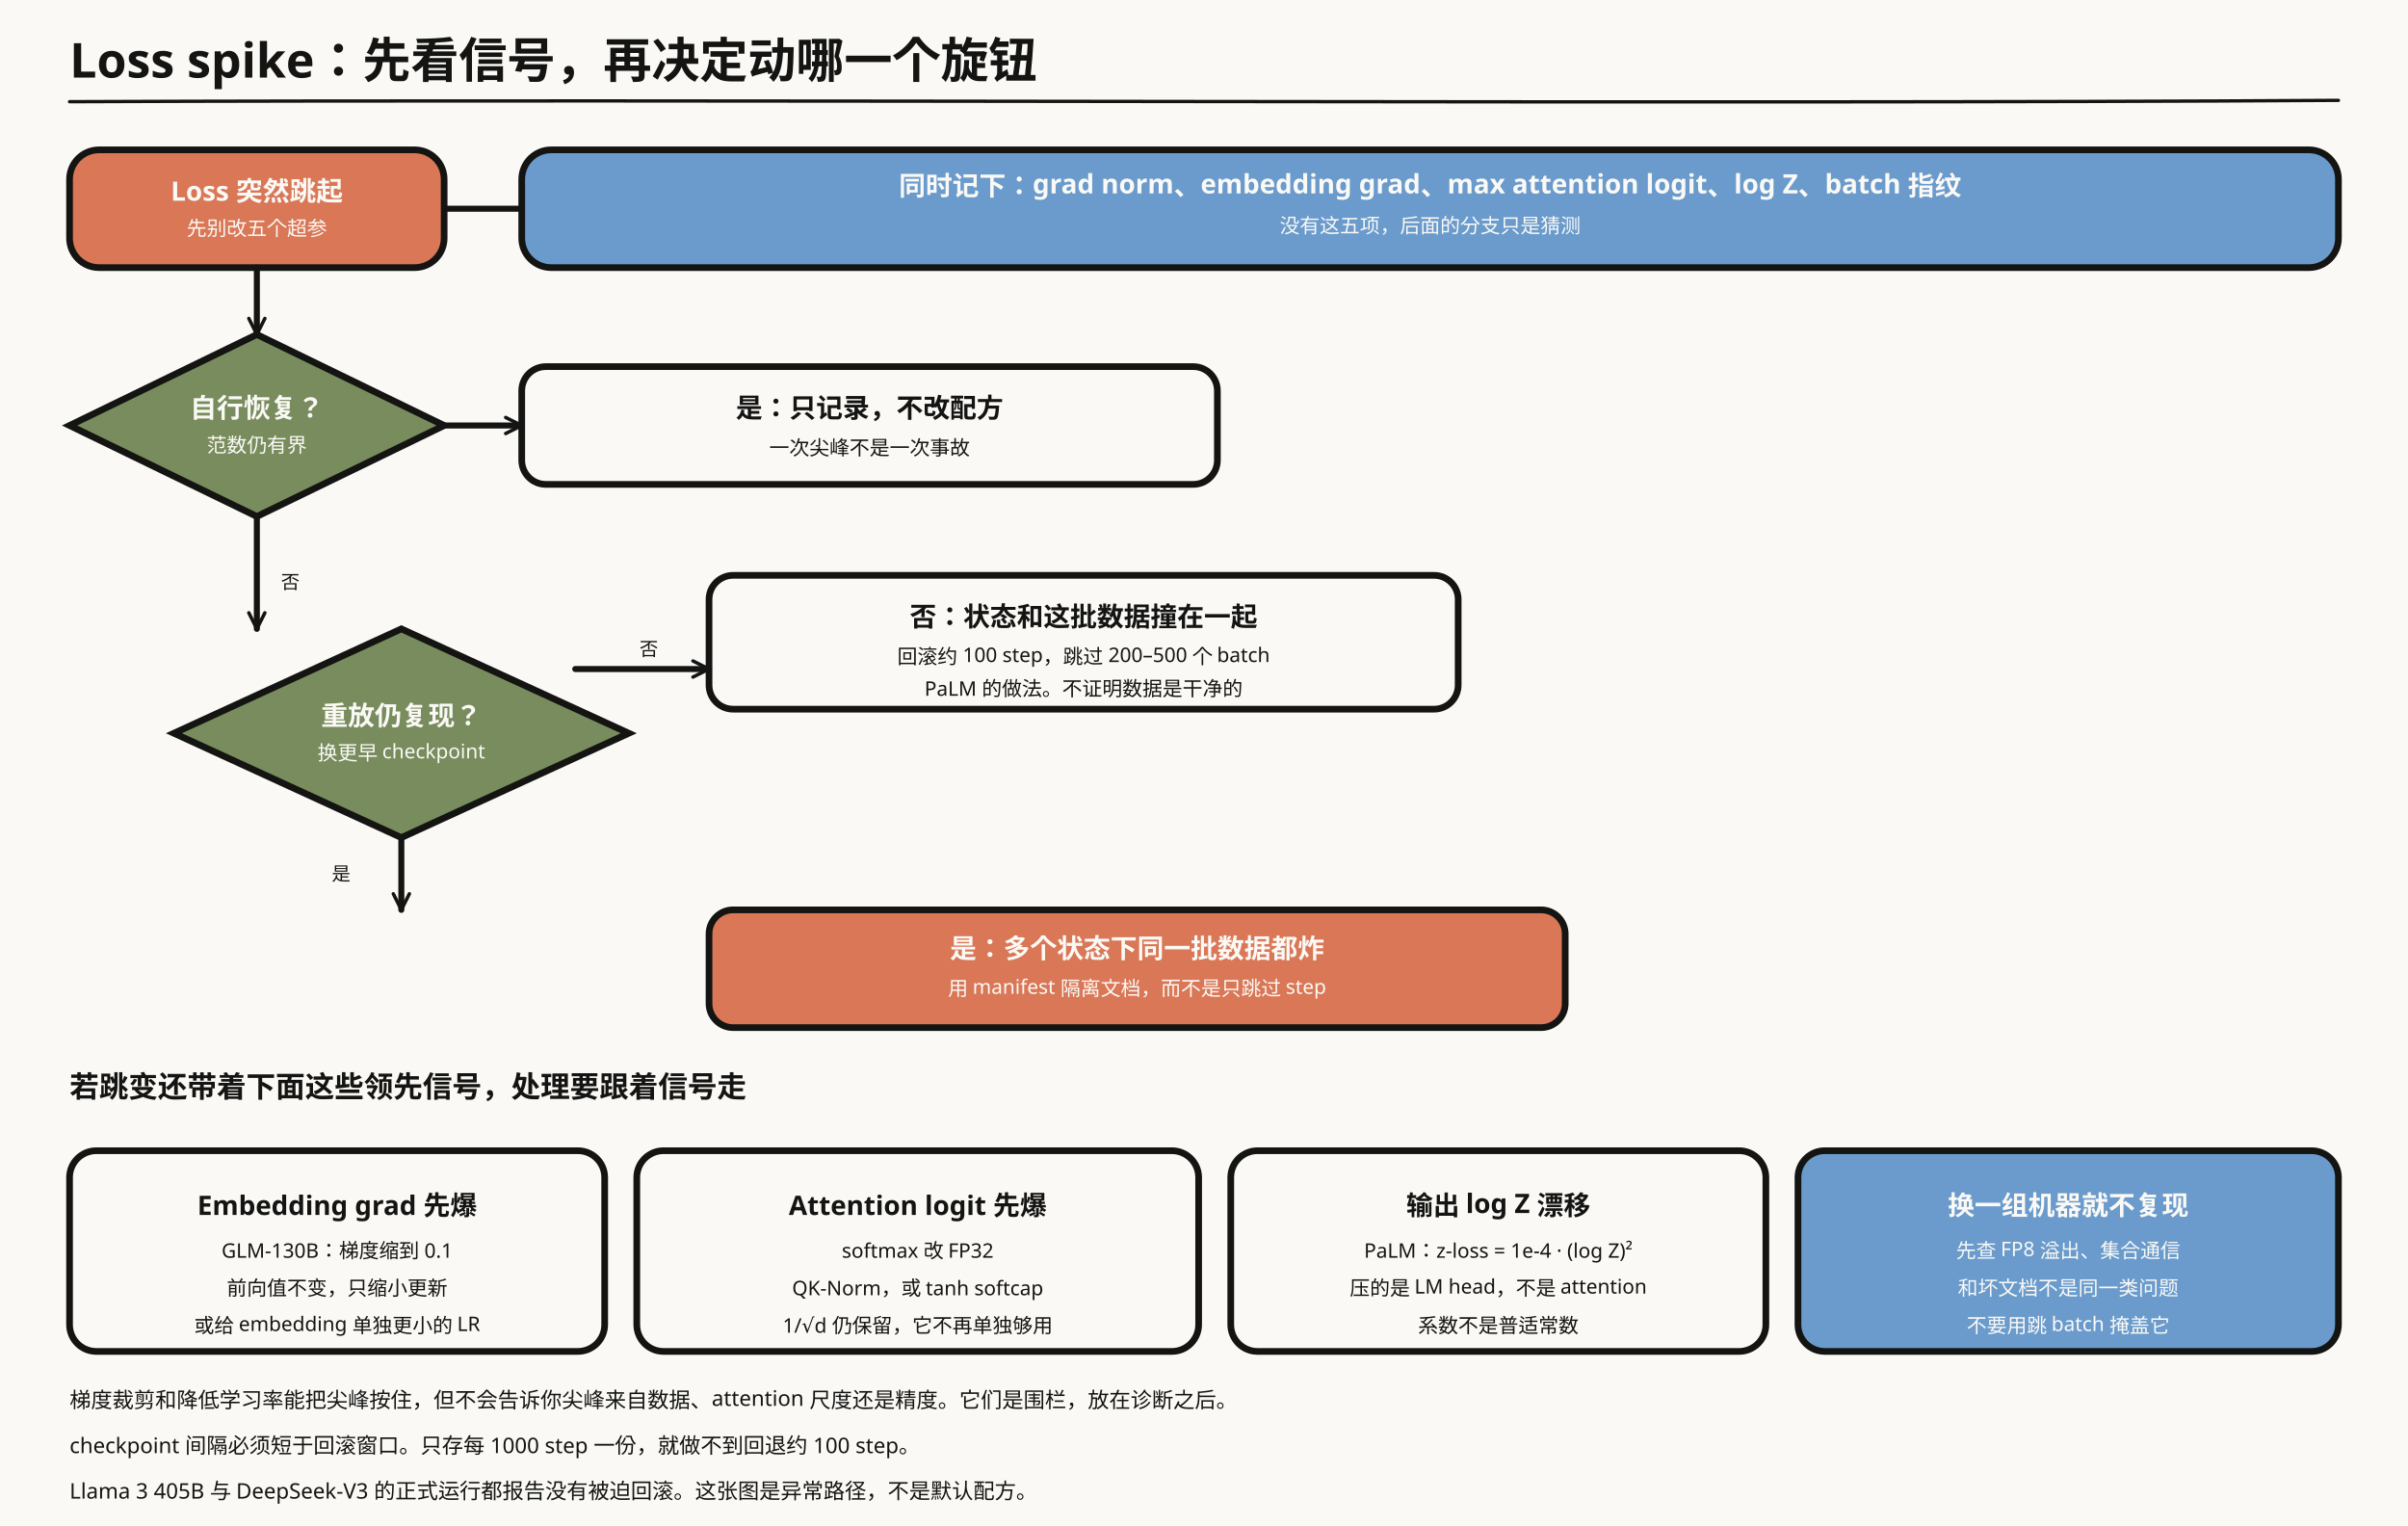
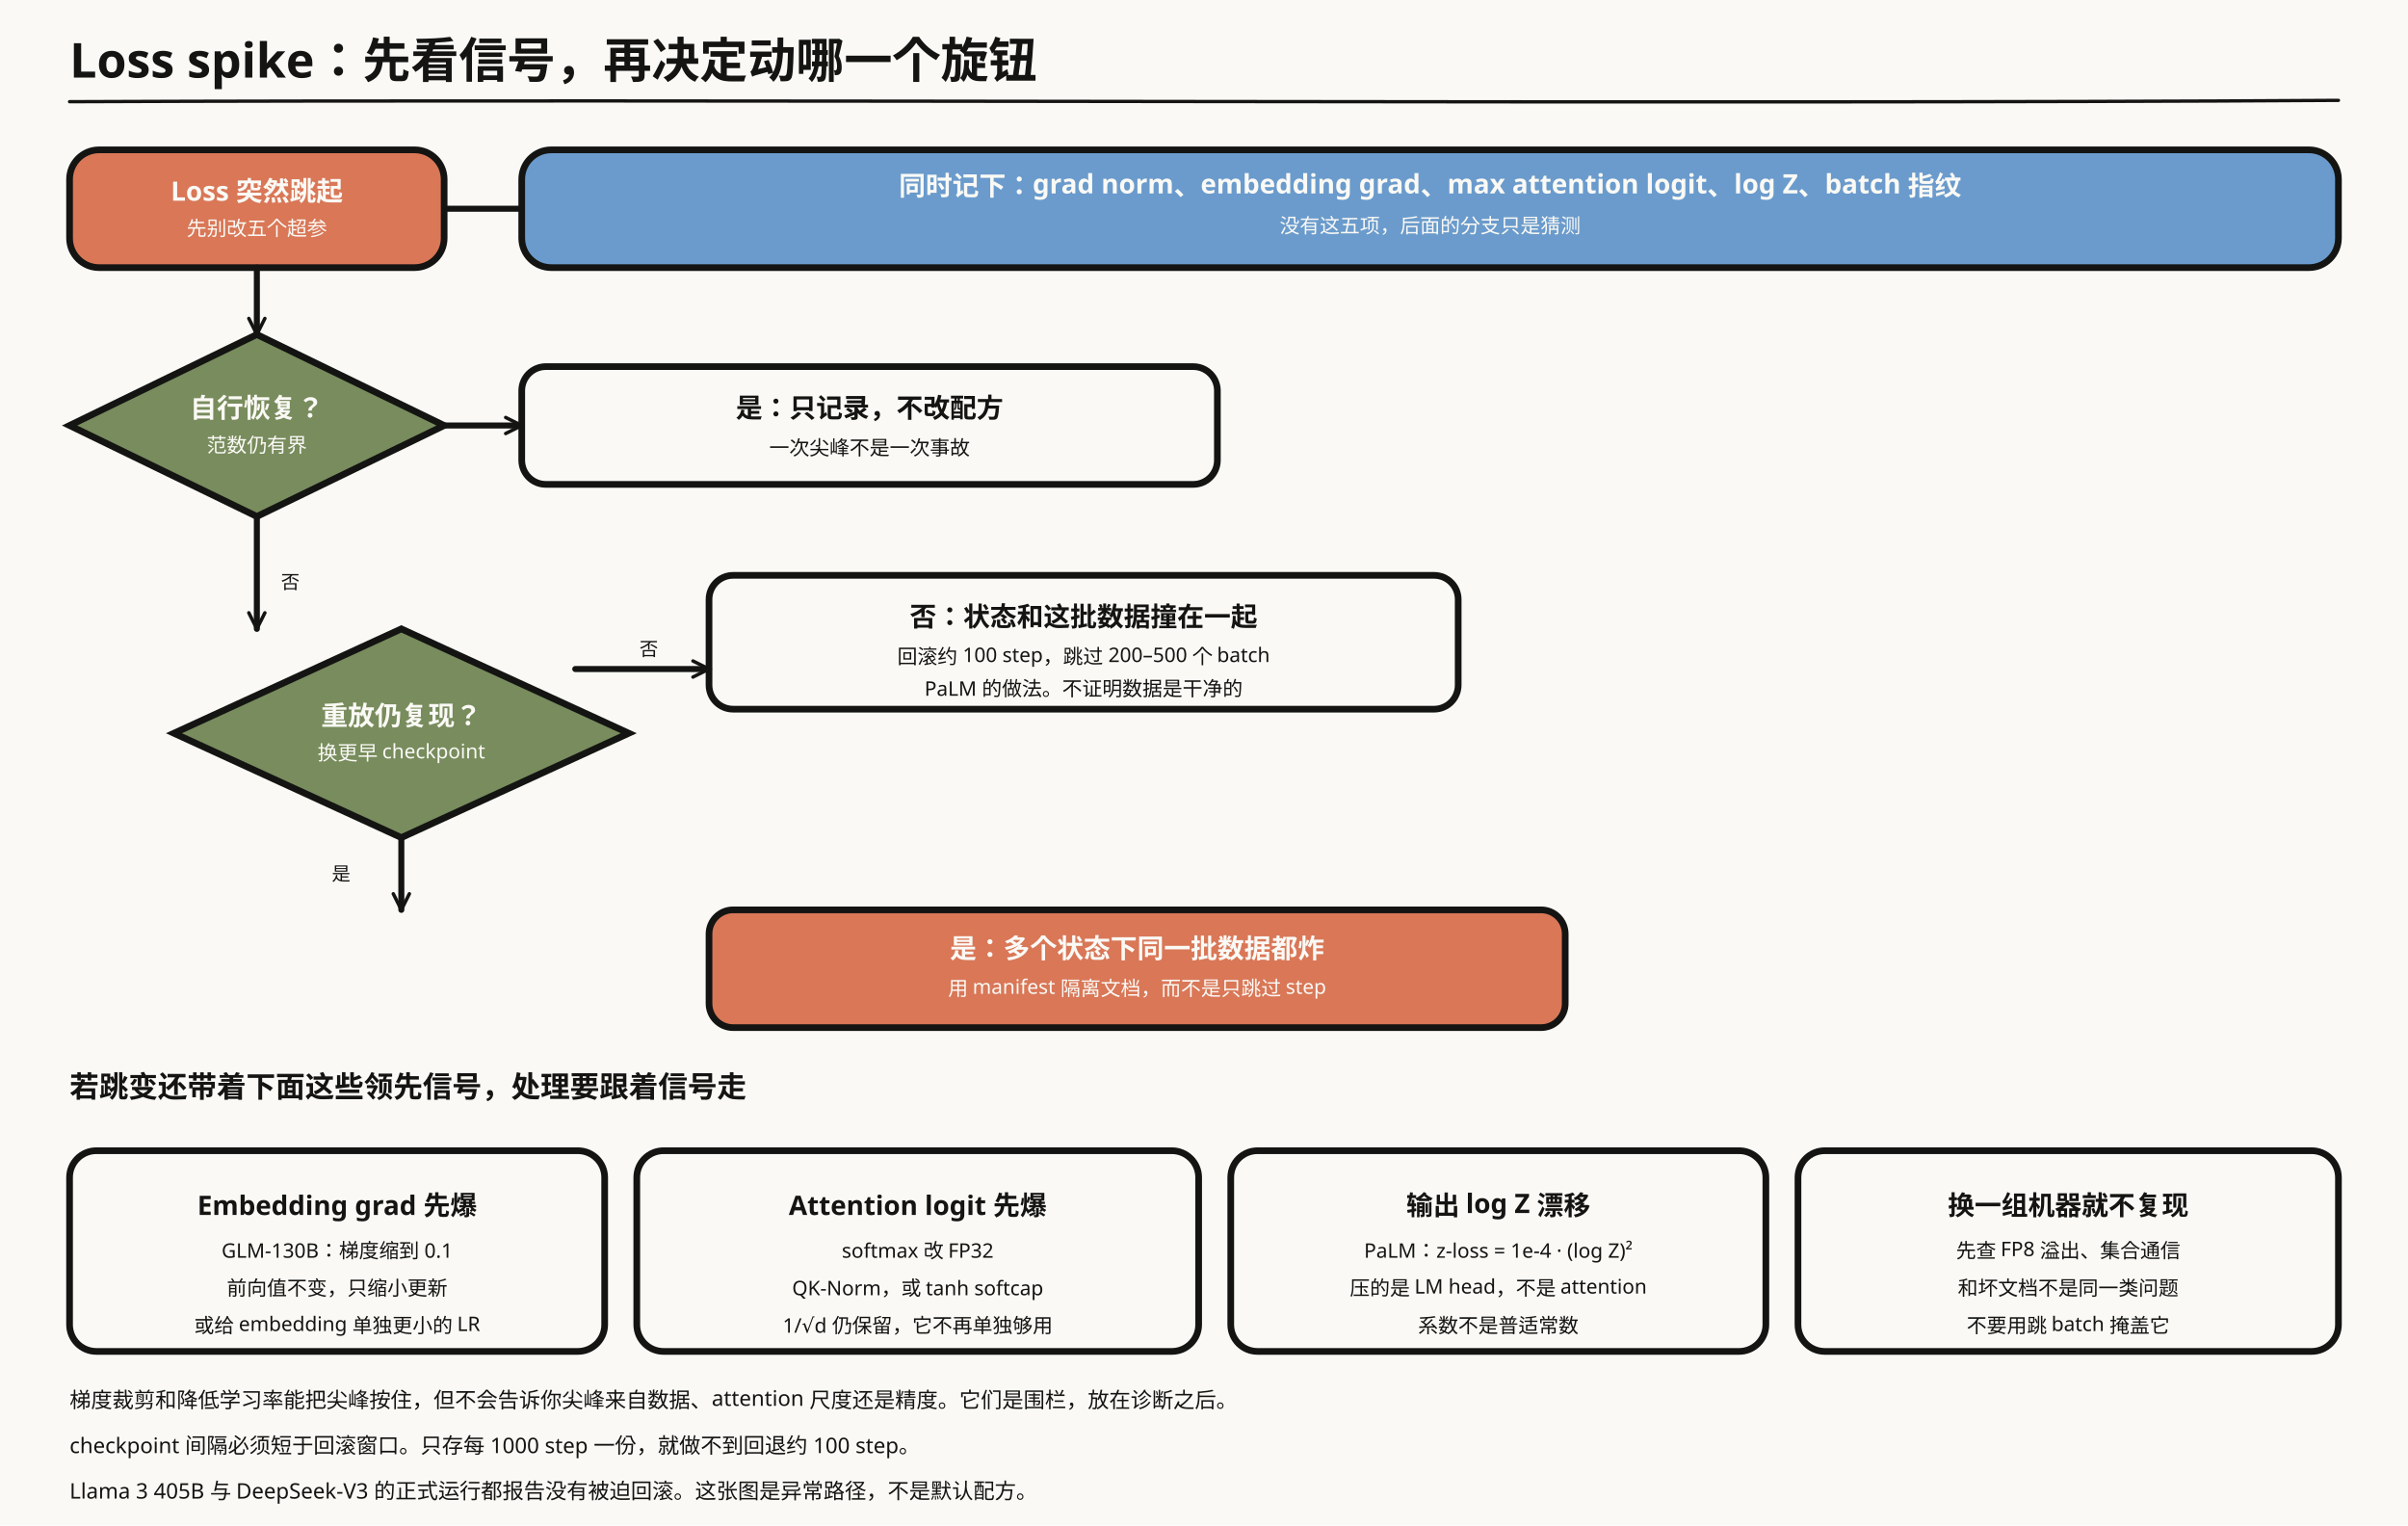
<svg xmlns="http://www.w3.org/2000/svg" viewBox="0 0 1800 1140" role="img" aria-labelledby="title desc">
  <defs>
    <style>
      .bg{fill:#FAF9F5}.ink{fill:none;stroke:#141413;stroke-linecap:round;stroke-linejoin:round}
      .ivory{fill:#FAF9F5;stroke:#141413;stroke-width:5}
      .orange{fill:#D97757;stroke:#141413;stroke-width:5}
      .blue{fill:#6A9BCC;stroke:#141413;stroke-width:5}
      .green{fill:#788C5D;stroke:#141413;stroke-width:5}
      .panel{fill:#FAF9F5;stroke:#141413;stroke-width:5}
      .flow{fill:none;stroke:#141413;stroke-width:4.5;stroke-linecap:round;stroke-linejoin:round}
-       .grad{fill:none;stroke:#D97757;stroke-width:4;stroke-dasharray:10 9;stroke-linecap:round;stroke-linejoin:round}
+       .grad{fill:none;stroke:#141413;stroke-width:4;stroke-dasharray:10 9;stroke-linecap:round;stroke-linejoin:round}
      .dash{fill:none;stroke:#141413;stroke-width:3.5;stroke-dasharray:9 8;stroke-linecap:round}
-       .title{font:700 36px Poppins,'Hiragino Sans GB','PingFang SC',sans-serif;fill:#141413}
-       .head{font:700 22px Poppins,'Hiragino Sans GB','PingFang SC',sans-serif;fill:#141413}
-       .label{font:600 20px Poppins,'Hiragino Sans GB','PingFang SC',sans-serif;fill:#141413;text-anchor:middle}
-       .on{font:600 20px Poppins,'Hiragino Sans GB','PingFang SC',sans-serif;fill:#FAF9F5;text-anchor:middle}
-       .small{font:500 15px Poppins,'Hiragino Sans GB','PingFang SC',sans-serif;fill:#141413;text-anchor:middle}
-       .sd{font:500 15px Poppins,'Hiragino Sans GB','PingFang SC',sans-serif;fill:#FAF9F5;text-anchor:middle}
-       .note{font:500 16px Poppins,'Hiragino Sans GB','PingFang SC',sans-serif;fill:#141413}
-       .axis{font:500 14px Poppins,'Hiragino Sans GB','PingFang SC',sans-serif;fill:#141413}
+       .title{font-family:Poppins,'Hiragino Sans GB','PingFang SC',sans-serif;font-weight:700;font-size:36px;fill:#141413}
+       .head{font-family:Poppins,'Hiragino Sans GB','PingFang SC',sans-serif;font-weight:700;font-size:22px;fill:#141413}
+       .label{font-family:Poppins,'Hiragino Sans GB','PingFang SC',sans-serif;font-weight:600;font-size:20px;fill:#141413;text-anchor:middle}
+       .on{font-family:Poppins,'Hiragino Sans GB','PingFang SC',sans-serif;font-weight:600;font-size:20px;fill:#FAF9F5;text-anchor:middle}
+       .small{font-family:Poppins,'Hiragino Sans GB','PingFang SC',sans-serif;font-weight:500;font-size:15px;fill:#141413;text-anchor:middle}
+       .sd{font-family:Poppins,'Hiragino Sans GB','PingFang SC',sans-serif;font-weight:500;font-size:15px;fill:#FAF9F5;text-anchor:middle}
+       .note{font-family:Poppins,'Hiragino Sans GB','PingFang SC',sans-serif;font-weight:500;font-size:16px;fill:#141413}
+       .axis{font-family:Poppins,'Hiragino Sans GB','PingFang SC',sans-serif;font-weight:500;font-size:14px;fill:#141413}
    </style>
    <marker id="arrow" markerWidth="16" markerHeight="16" refX="14" refY="8" orient="auto" markerUnits="userSpaceOnUse">
      <path d="M2 2L14 8L2 14" fill="none" stroke="#141413" stroke-width="2.6" stroke-linecap="round" stroke-linejoin="round" />
    </marker>
    <marker id="arrowO" markerWidth="16" markerHeight="16" refX="14" refY="8" orient="auto" markerUnits="userSpaceOnUse">
-       <path d="M2 2L14 8L2 14" fill="none" stroke="#D97757" stroke-width="2.6" stroke-linecap="round" stroke-linejoin="round" />
+       <path d="M2 2L14 8L2 14" fill="none" stroke="#141413" stroke-width="2.6" stroke-linecap="round" stroke-linejoin="round" />
    </marker>
  </defs>
  <rect class="bg" width="1800" height="1140" />
  <text class="title" x="52" y="58">Loss spike：先看信号，再决定动哪一个旋钮</text>
  <path class="ink" d="M52 76C520 74 1280 78 1748 75" stroke-width="2.5" />
  <rect class="orange" x="52" y="112" width="280" height="88" rx="22" />
  <text class="on" x="192" y="150">Loss 突然跳起</text>
  <text class="sd" x="192" y="176">先别改五个超参</text>
  <rect class="blue" x="390" y="112" width="1358" height="88" rx="22" />
  <text class="on" x="1069" y="146">同时记下：grad norm、embedding grad、max attention logit、log Z、batch 指纹</text>
  <text class="sd" x="1069" y="174">没有这五项，后面的分支只是猜测</text>
  <path class="flow" d="M192 200V250" marker-end="url(#arrow)" />
  <path class="flow" d="M390 156H332" />
  <g>
    <polygon points="192,250 332,318 192,386 52,318" class="green" />
    <text class="on" x="192" y="312">自行恢复？</text>
    <text class="sd" x="192" y="338">范数仍有界</text>
    <rect class="ivory" x="390" y="274" width="520" height="88" rx="18" />
    <text class="label" x="650" y="312">是：只记录，不改配方</text>
    <text class="small" x="650" y="340">一次尖峰不是一次事故</text>
    <path class="flow" d="M332 318H390" marker-end="url(#arrow)" />
  </g>
  <path class="flow" d="M192 386V470" marker-end="url(#arrow)" />
  <text class="axis" x="210" y="440">否</text>
  <polygon points="300,470 470,548 300,626 130,548" class="green" />
  <text class="on" x="300" y="542">重放仍复现？</text>
  <text class="sd" x="300" y="568">换更早 checkpoint</text>
  <rect class="ivory" x="530" y="430" width="560" height="100" rx="18" />
  <text class="label" x="810" y="468">否：状态和这批数据撞在一起</text>
  <text class="small" x="810" y="496">回滚约 100 step，跳过 200–500 个 batch</text>
  <text class="small" x="810" y="520">PaLM 的做法。不证明数据是干净的</text>
  <path class="flow" d="M430 500H530" marker-end="url(#arrow)" />
  <text class="axis" x="478" y="490">否</text>
  <rect class="orange" x="530" y="680" width="640" height="88" rx="18" />
  <text class="on" x="850" y="716">是：多个状态下同一批数据都炸</text>
  <text class="sd" x="850" y="744">用 manifest 隔离文档，而不是只跳过 step</text>
  <path class="flow" d="M300 626V680" marker-end="url(#arrow)" />
  <text class="axis" x="248" y="658">是</text>
  <text class="head" x="52" y="820">若跳变还带着下面这些领先信号，处理要跟着信号走</text>
  <rect class="ivory" x="52" y="860" width="400" height="150" rx="20" />
  <text class="label" x="252" y="908">Embedding grad 先爆</text>
  <text class="small" x="252" y="940">GLM-130B：梯度缩到 0.1</text>
  <text class="small" x="252" y="968">前向值不变，只缩小更新</text>
  <text class="small" x="252" y="996">或给 embedding 单独更小的 LR</text>
  <rect class="ivory" x="476" y="860" width="420" height="150" rx="20" />
  <text class="label" x="686" y="908">Attention logit 先爆</text>
  <text class="small" x="686" y="940">softmax 改 FP32</text>
  <text class="small" x="686" y="968">QK-Norm，或 tanh softcap</text>
  <text class="small" x="686" y="996">1/√d 仍保留，它不再单独够用</text>
  <rect class="ivory" x="920" y="860" width="400" height="150" rx="20" />
  <text class="label" x="1120" y="908">输出 log Z 漂移</text>
  <text class="small" x="1120" y="940">PaLM：z-loss = 1e-4 · (log Z)²</text>
  <text class="small" x="1120" y="968">压的是 LM head，不是 attention</text>
  <text class="small" x="1120" y="996">系数不是普适常数</text>
-   <rect class="blue" x="1344" y="860" width="404" height="150" rx="20" />
-   <text class="on" x="1546" y="908">换一组机器就不复现</text>
-   <text class="sd" x="1546" y="940">先查 FP8 溢出、集合通信</text>
-   <text class="sd" x="1546" y="968">和坏文档不是同一类问题</text>
-   <text class="sd" x="1546" y="996">不要用跳 batch 掩盖它</text>
+   <rect class="ivory" x="1344" y="860" width="404" height="150" rx="20" />
+   <text class="label" x="1546" y="908">换一组机器就不复现</text>
+   <text class="small" x="1546" y="940">先查 FP8 溢出、集合通信</text>
+   <text class="small" x="1546" y="968">和坏文档不是同一类问题</text>
+   <text class="small" x="1546" y="996">不要用跳 batch 掩盖它</text>
  <text class="note" x="52" y="1052">梯度裁剪和降低学习率能把尖峰按住，但不会告诉你尖峰来自数据、attention 尺度还是精度。它们是围栏，放在诊断之后。</text>
  <text class="note" x="52" y="1086">checkpoint 间隔必须短于回滚窗口。只存每 1000 step 一份，就做不到回退约 100 step。</text>
  <text class="note" x="52" y="1120">Llama 3 405B 与 DeepSeek-V3 的正式运行都报告没有被迫回滚。这张图是异常路径，不是默认配方。</text>
</svg>
